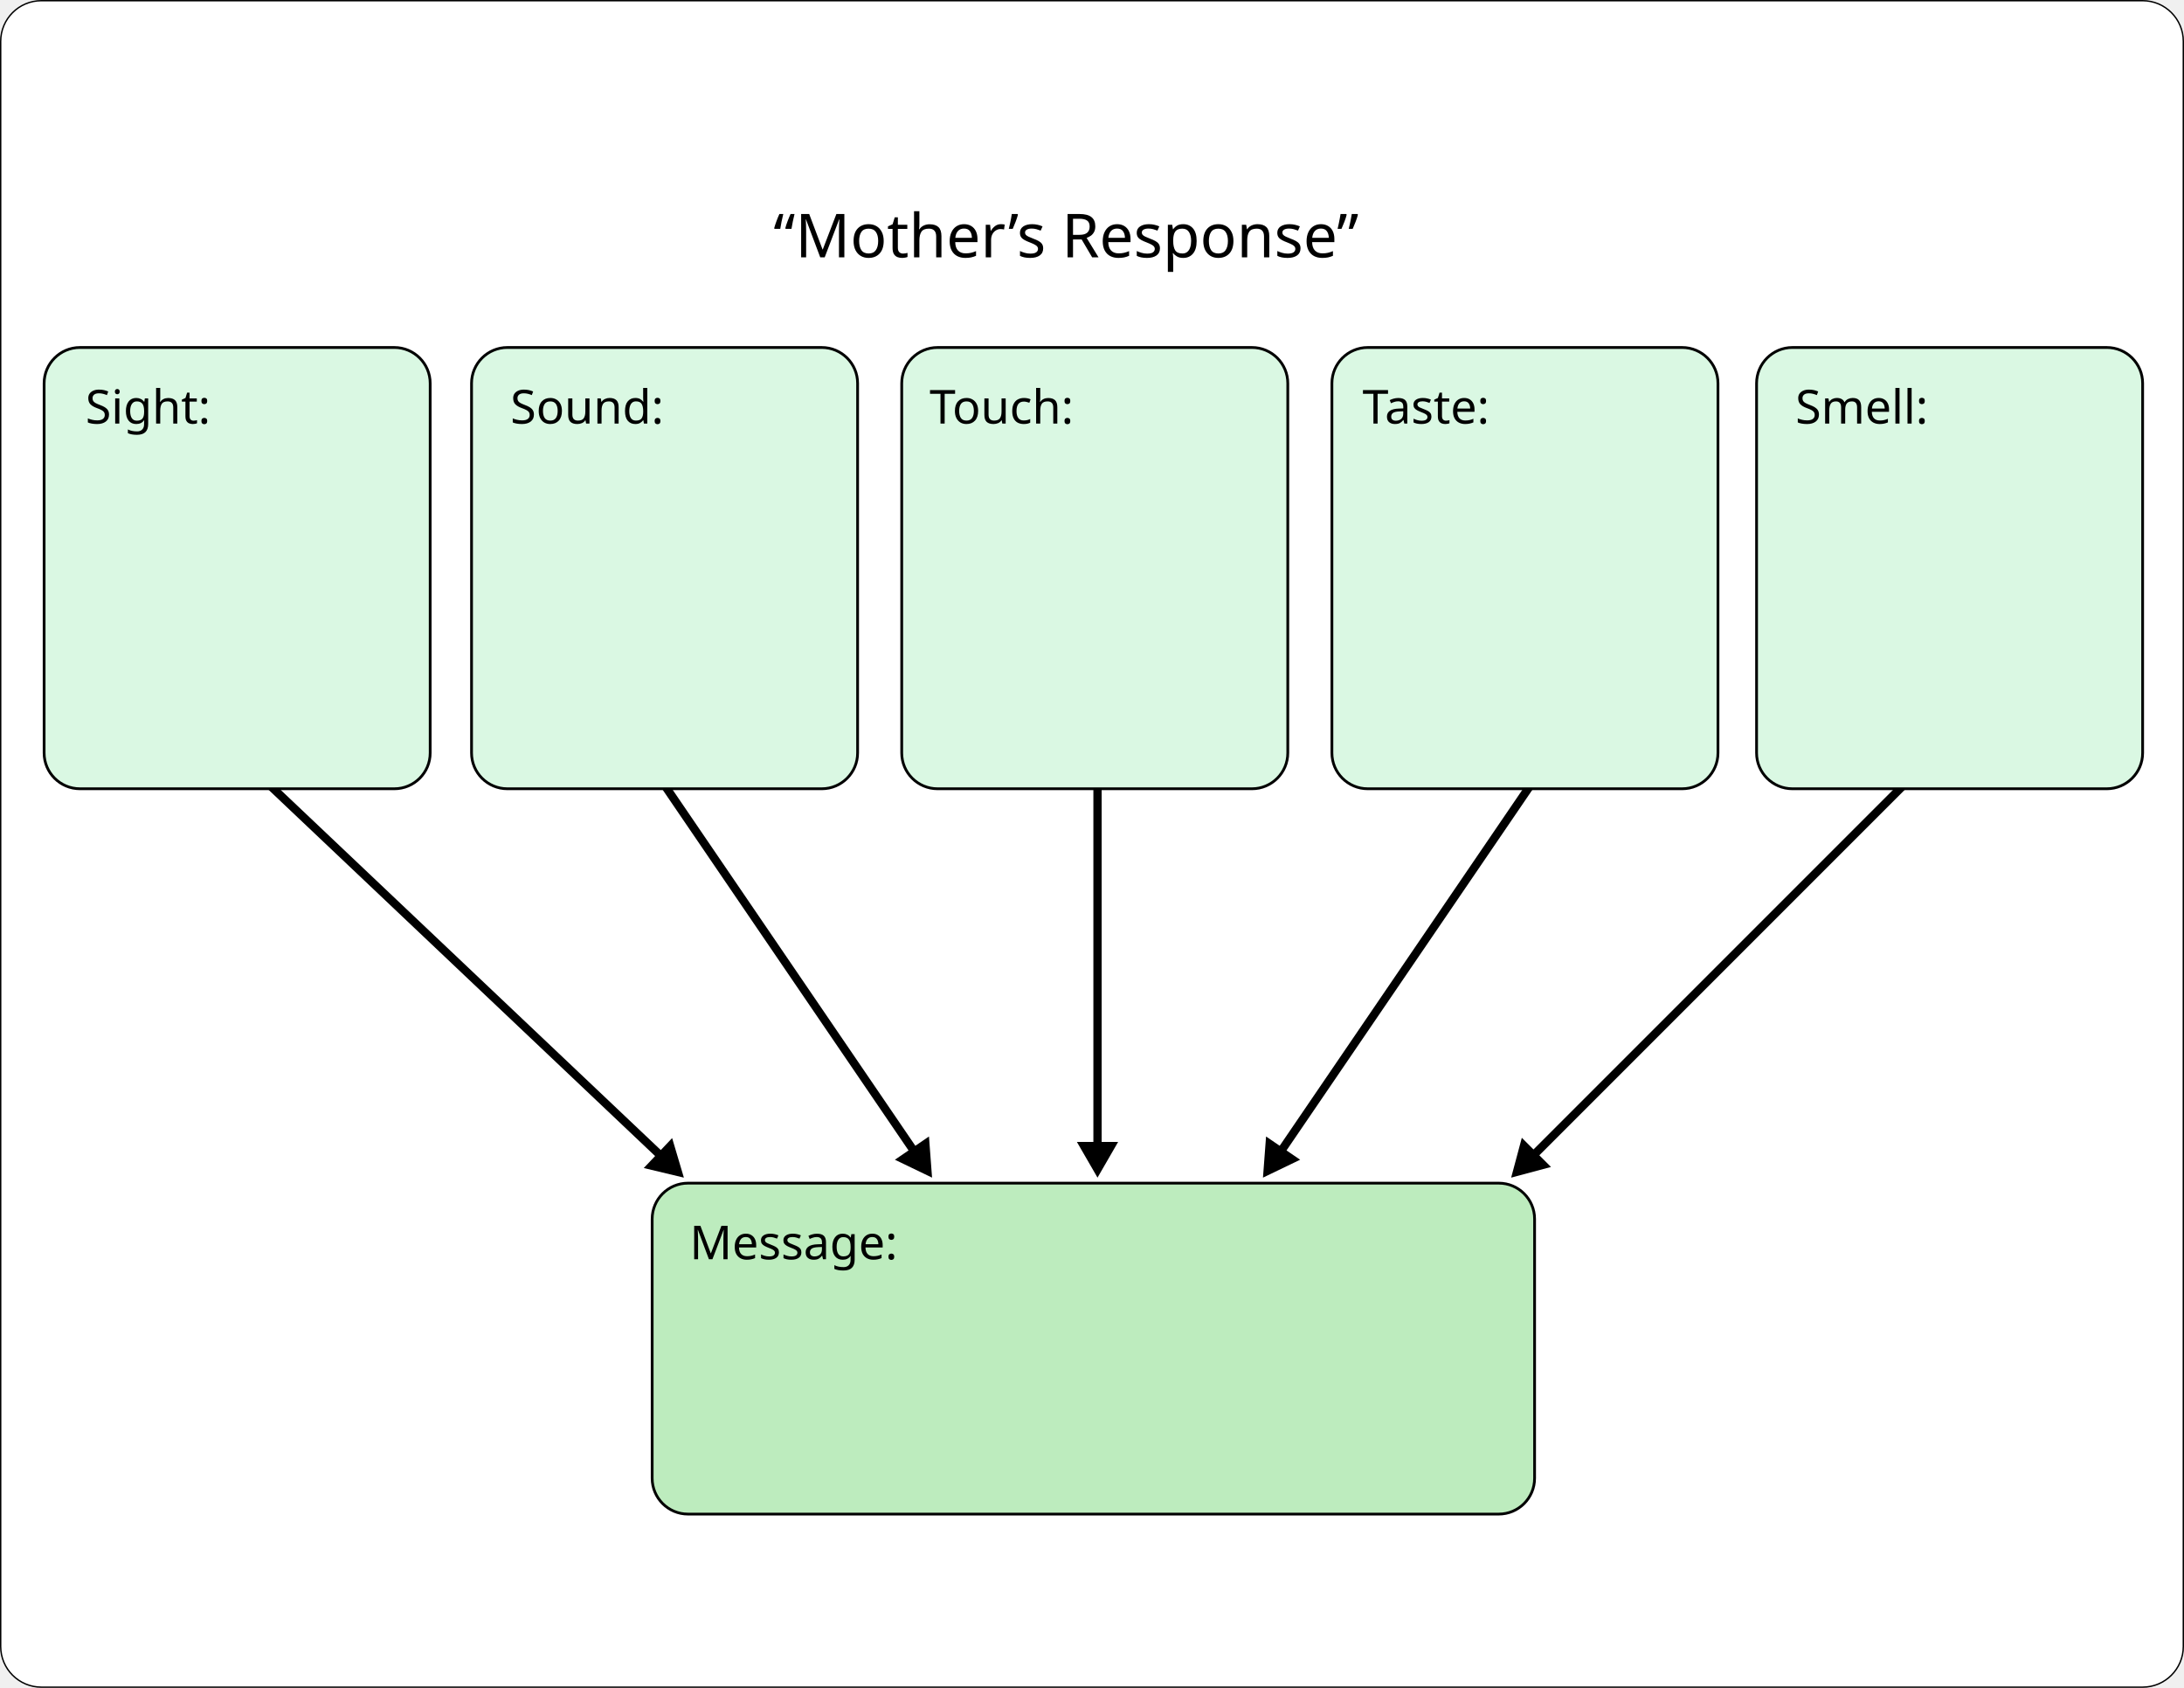
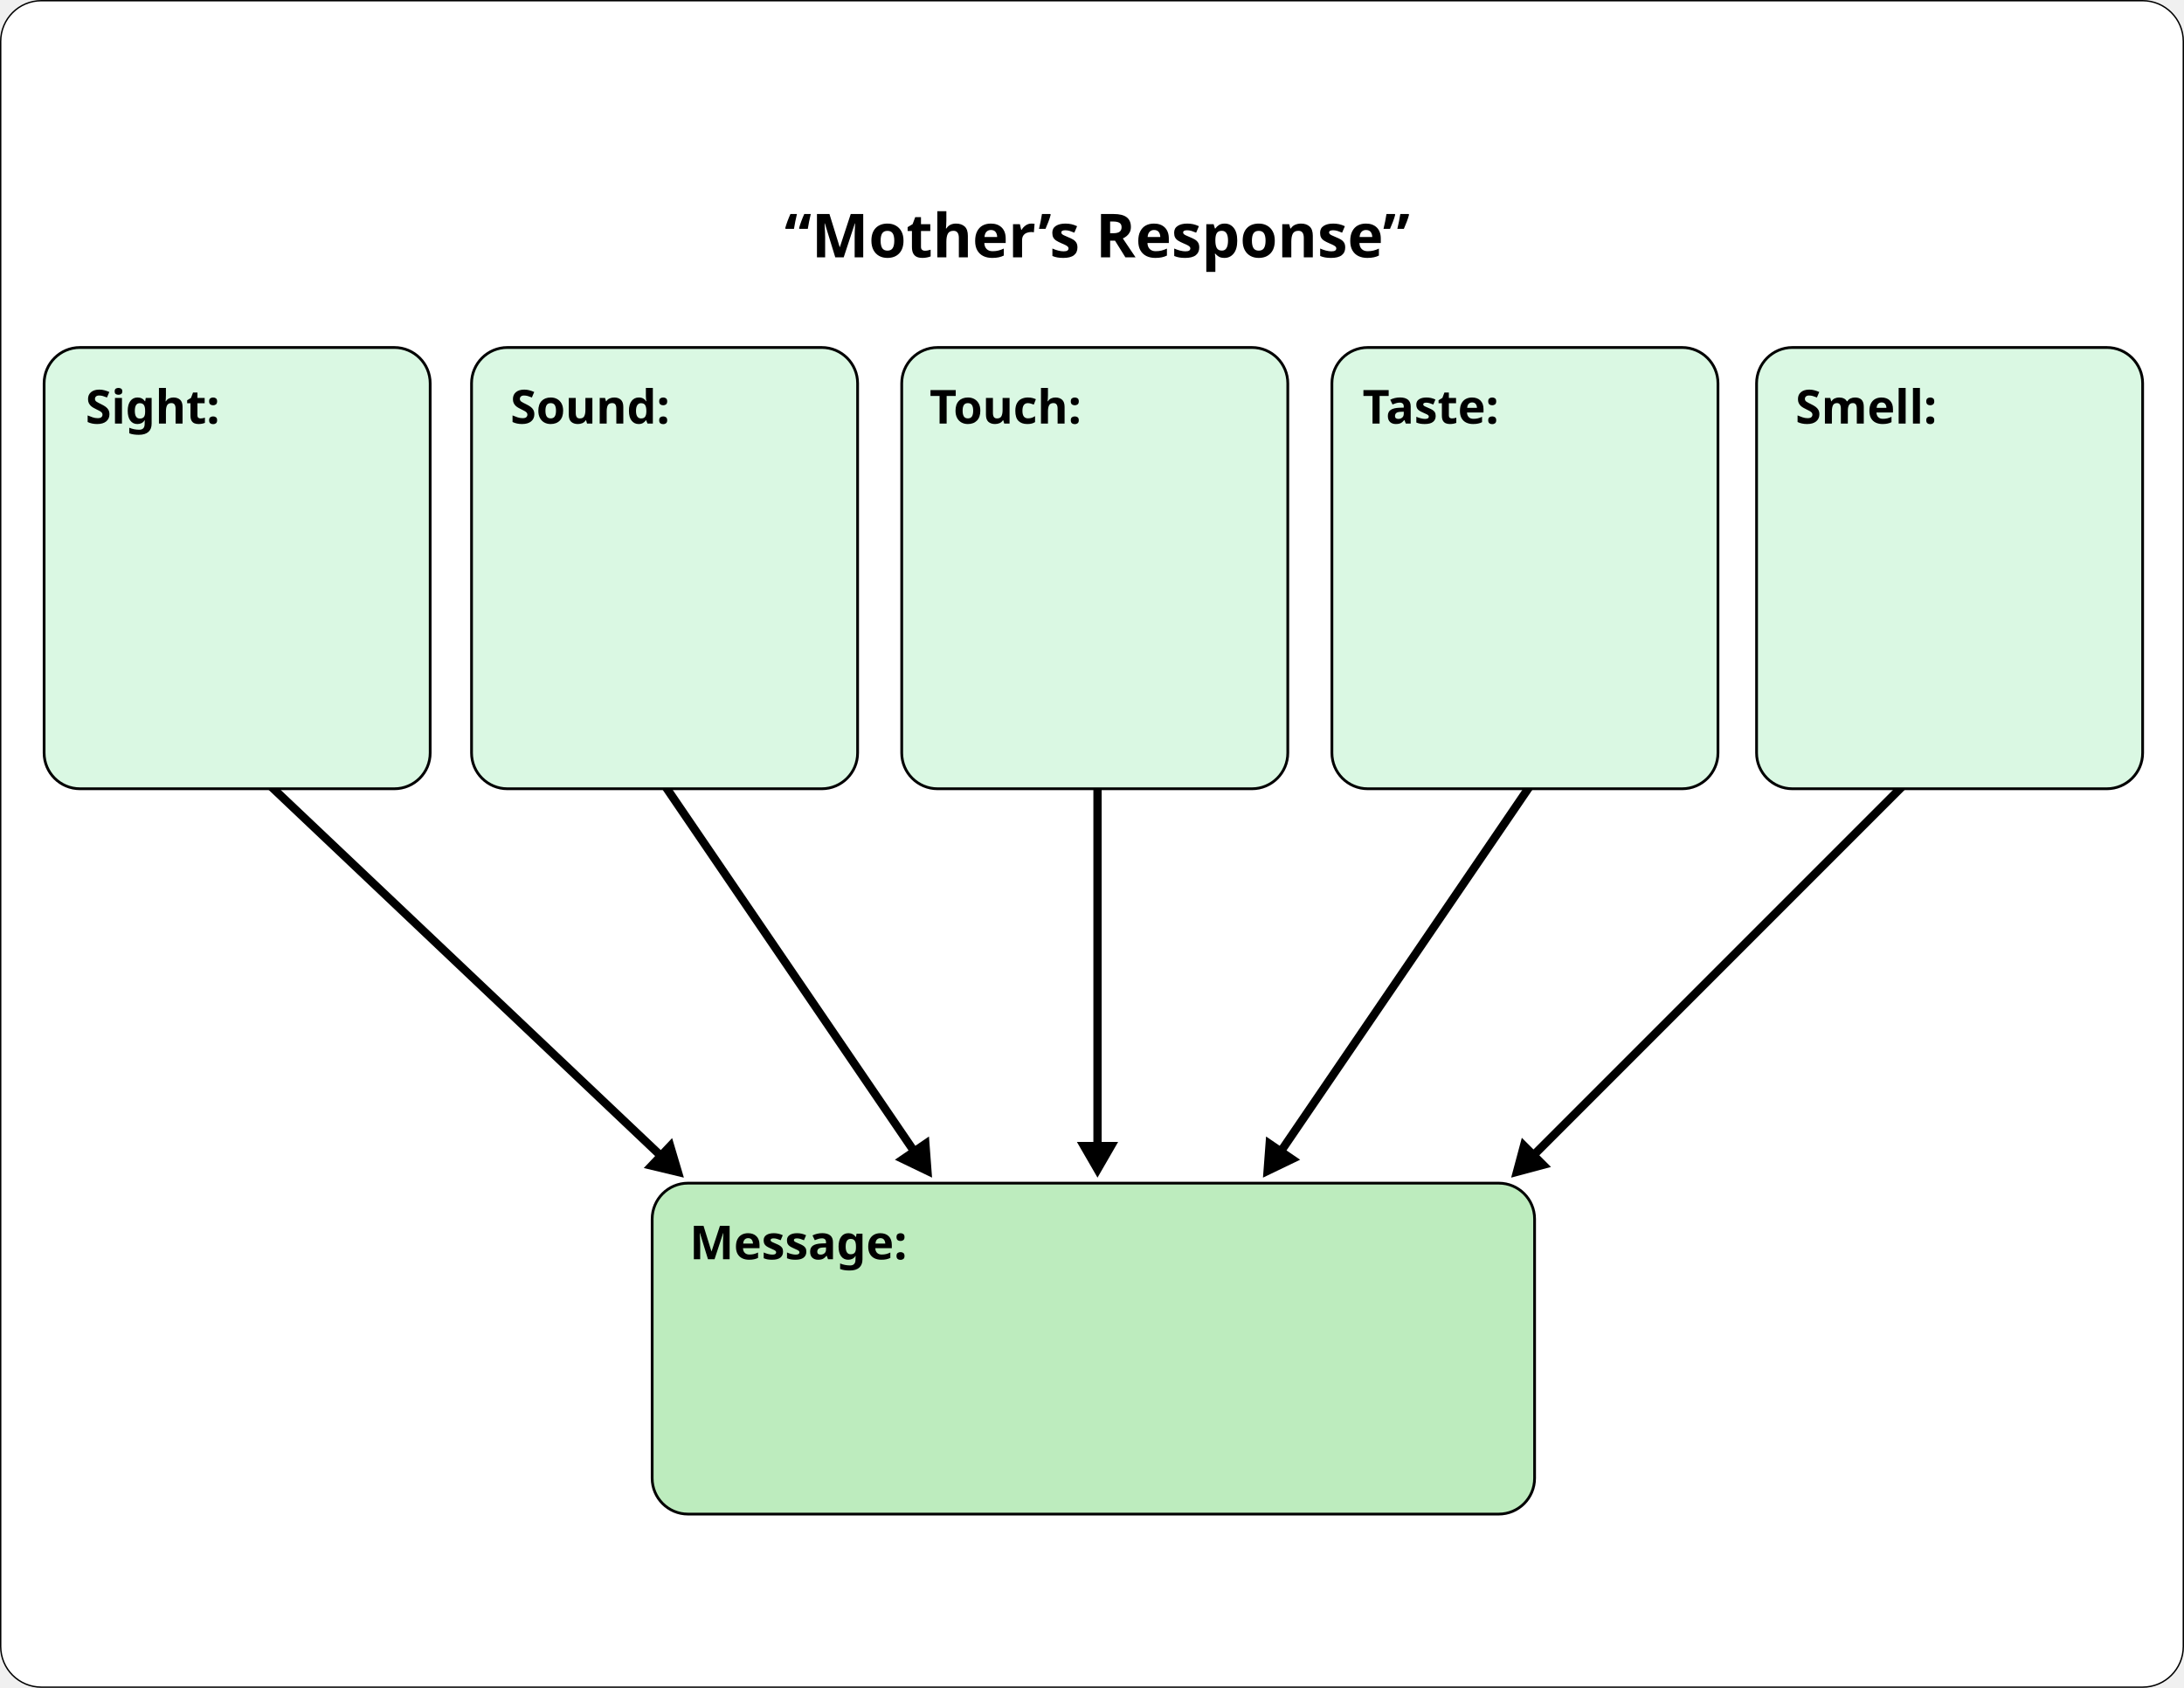
<svg xmlns="http://www.w3.org/2000/svg" version="1.1" x="0px" y="0px" viewBox="0 0 792 612" style="enable-background:new 0 0 792 612;" xml:space="preserve">
  <style type="text/css">
	.st0{fill:#FFFFFF;}
	.st1{fill:none;stroke:#000000;stroke-width:3;stroke-miterlimit:10;}
	.st2{fill:#BDECBE;stroke:#000000;stroke-miterlimit:10;}
	.st3{fill:#DAF8E3;stroke:#000000;stroke-miterlimit:10;}
	.st4{fill:none;}
- 	.st5{font-family:'Poppins-Bold';}
+ 	.st5{font-family:sans-serif; font-weight: 600;}
	.st6{font-size:22px;}
	.st7{font-size:17px;}
- 	.st8{font-family:'Poppins-Medium';}
+ 	.st8{font-family:sans-serif; font-weight: 600;}
</style>
  <g id="BKGD">
    <g>
      <path class="st0" d="M15,611.75c-8.13,0-14.75-6.62-14.75-14.75V15C0.25,6.87,6.87,0.25,15,0.25h762    c8.13,0,14.75,6.62,14.75,14.75v582c0,8.13-6.62,14.75-14.75,14.75H15z" />
      <path d="M777,0.5c8,0,14.5,6.5,14.5,14.5v582c0,8-6.5,14.5-14.5,14.5H15c-8,0-14.5-6.5-14.5-14.5V15C0.5,7,7,0.5,15,0.5H777     M777,0H15C6.72,0,0,6.72,0,15v582c0,8.28,6.72,15,15,15h762c8.28,0,15-6.72,15-15V15C792,6.72,785.28,0,777,0L777,0z" />
    </g>
  </g>
  <g id="GO_x5F_WW">
    <g>
      <g>
        <line class="st1" x1="398" y1="207" x2="398" y2="416.24" />
        <g>
          <polygon points="390.52,414.05 398,427 405.48,414.05     " />
        </g>
      </g>
    </g>
    <g>
      <g>
        <line class="st1" x1="608" y1="207" x2="464.06" y2="418.11" />
        <g>
          <polygon points="459.12,412.08 458,427 471.48,420.51     " />
        </g>
      </g>
    </g>
    <g>
      <g>
        <line class="st1" x1="738" y1="237" x2="555.61" y2="419.39" />
        <g>
          <polygon points="551.87,412.55 548,427 562.45,423.13     " />
        </g>
      </g>
    </g>
    <g>
      <g>
        <line class="st1" x1="188" y1="207" x2="331.94" y2="418.11" />
        <g>
          <polygon points="324.52,420.51 338,427 336.88,412.08     " />
        </g>
      </g>
    </g>
    <g>
      <g>
        <line class="st1" x1="58" y1="247" x2="240.19" y2="419.6" />
        <g>
          <polygon points="233.45,423.52 248,427 243.74,412.66     " />
        </g>
      </g>
    </g>
    <path class="st2" d="M543.5,549h-294c-7.18,0-13-5.82-13-13v-94c0-7.18,5.82-13,13-13h294c7.18,0,13,5.82,13,13v94   C556.5,543.18,550.68,549,543.5,549z" />
    <path class="st3" d="M454,286H340c-7.18,0-13-5.82-13-13V139c0-7.18,5.82-13,13-13h114c7.18,0,13,5.82,13,13v134   C467,280.18,461.18,286,454,286z" />
    <path class="st3" d="M610,286H496c-7.18,0-13-5.82-13-13V139c0-7.18,5.82-13,13-13h114c7.18,0,13,5.82,13,13v134   C623,280.18,617.18,286,610,286z" />
    <path class="st3" d="M764,286H650c-7.18,0-13-5.82-13-13V139c0-7.18,5.82-13,13-13h114c7.18,0,13,5.82,13,13v134   C777,280.18,771.18,286,764,286z" />
    <path class="st3" d="M298,286H184c-7.18,0-13-5.82-13-13V139c0-7.18,5.82-13,13-13h114c7.18,0,13,5.82,13,13v134   C311,280.18,305.18,286,298,286z" />
    <path class="st3" d="M143,286H29c-7.18,0-13-5.82-13-13V139c0-7.18,5.82-13,13-13h114c7.18,0,13,5.82,13,13v134   C156,280.18,150.18,286,143,286z" />
    <rect x="280.09" y="77.02" class="st4" width="232.91" height="31.98" />
    <text transform="matrix(1 0 0 1 280.4835 93.3019)">
-       <tspan x="0" y="0" class="st5 st6">“Mother’s Response”</tspan>
+       <tspan x="4" y="0" class="st5 st6">“Mother’s Response”</tspan>
      <tspan x="222.18" y="0" class="st5 st6" />
    </text>
    <rect x="337.09" y="141" class="st4" width="123.91" height="28" />
    <text transform="matrix(1 0 0 1 337.0856 153.5796)">
      <tspan x="0" y="0" class="st5 st7">Touch:</tspan>
      <tspan x="58.8" y="0" class="st8 st7"> </tspan>
    </text>
    <rect x="250.09" y="444.02" class="st4" width="309.91" height="99.98" />
    <text transform="matrix(1 0 0 1 250.0856 456.6027)">
      <tspan x="0" y="0" class="st5 st7">Message:</tspan>
      <tspan x="83.2" y="0" class="st8 st7"> </tspan>
    </text>
    <rect x="494.09" y="141" class="st4" width="144.91" height="27.98" />
    <text transform="matrix(1 0 0 1 494.0861 153.5796)">
      <tspan x="0" y="0" class="st5 st7">Taste:</tspan>
      <tspan x="53.06" y="0" class="st8 st7"> </tspan>
    </text>
    <rect x="185.09" y="141" class="st4" width="112.91" height="28" />
    <text transform="matrix(1 0 0 1 185.0856 153.5802)">
      <tspan x="0" y="0" class="st5 st7">Sound:</tspan>
      <tspan x="60.28" y="0" class="st8 st7"> </tspan>
    </text>
    <rect x="651.09" y="141" class="st4" width="108.91" height="34.98" />
    <text transform="matrix(1 0 0 1 651.0861 153.5796)">
      <tspan x="0" y="0" class="st5 st7">Smell:</tspan>
      <tspan x="53.29" y="0" class="st8 st7"> </tspan>
    </text>
    <rect x="31" y="141" class="st4" width="119.91" height="28" />
    <text transform="matrix(1 0 0 1 31 153.5796)">
      <tspan x="0" y="0" class="st5 st7">Sight:</tspan>
      <tspan x="49.89" y="0" class="st8 st7"> </tspan>
    </text>
  </g>
  <g id="TEXT">
</g>
</svg>
